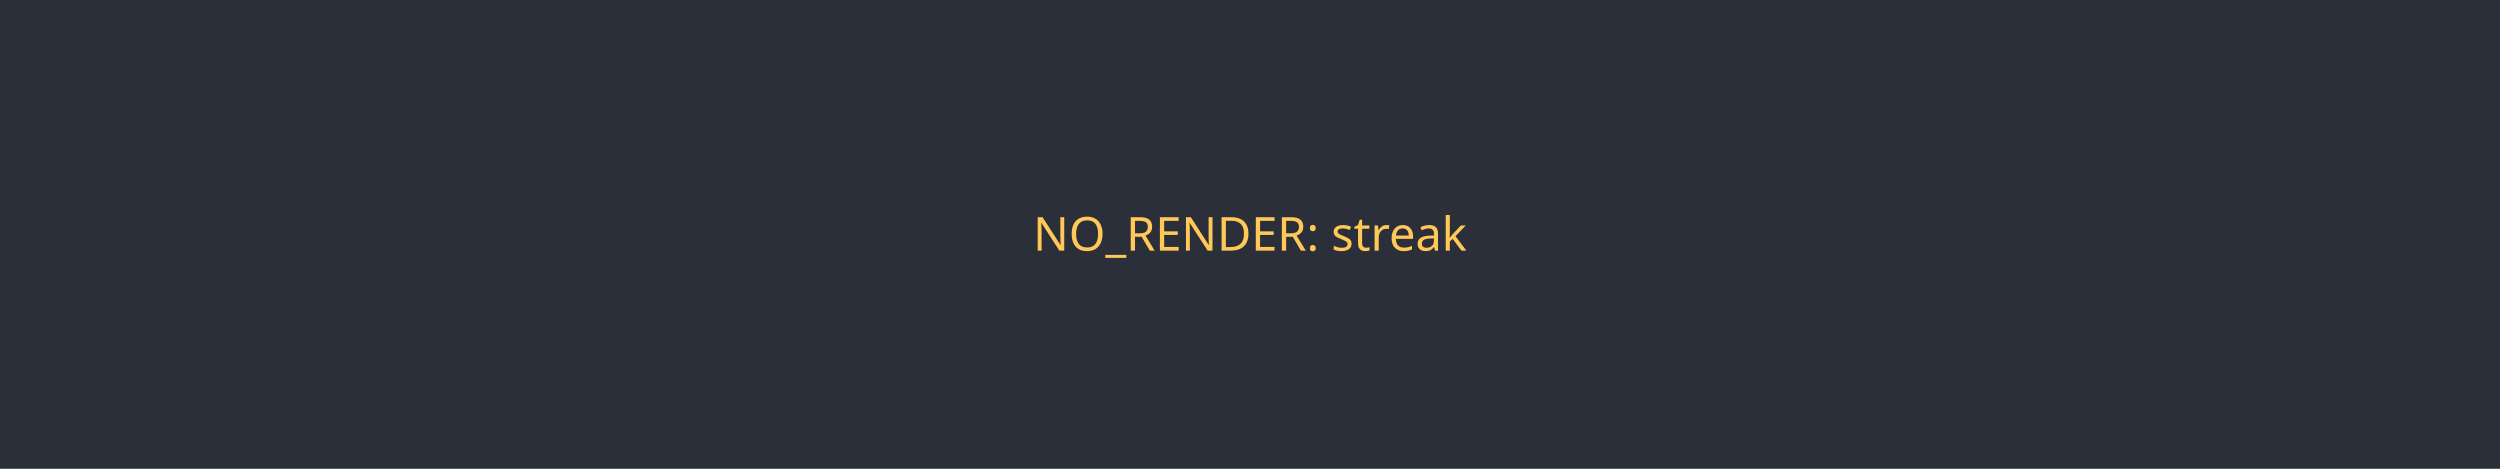
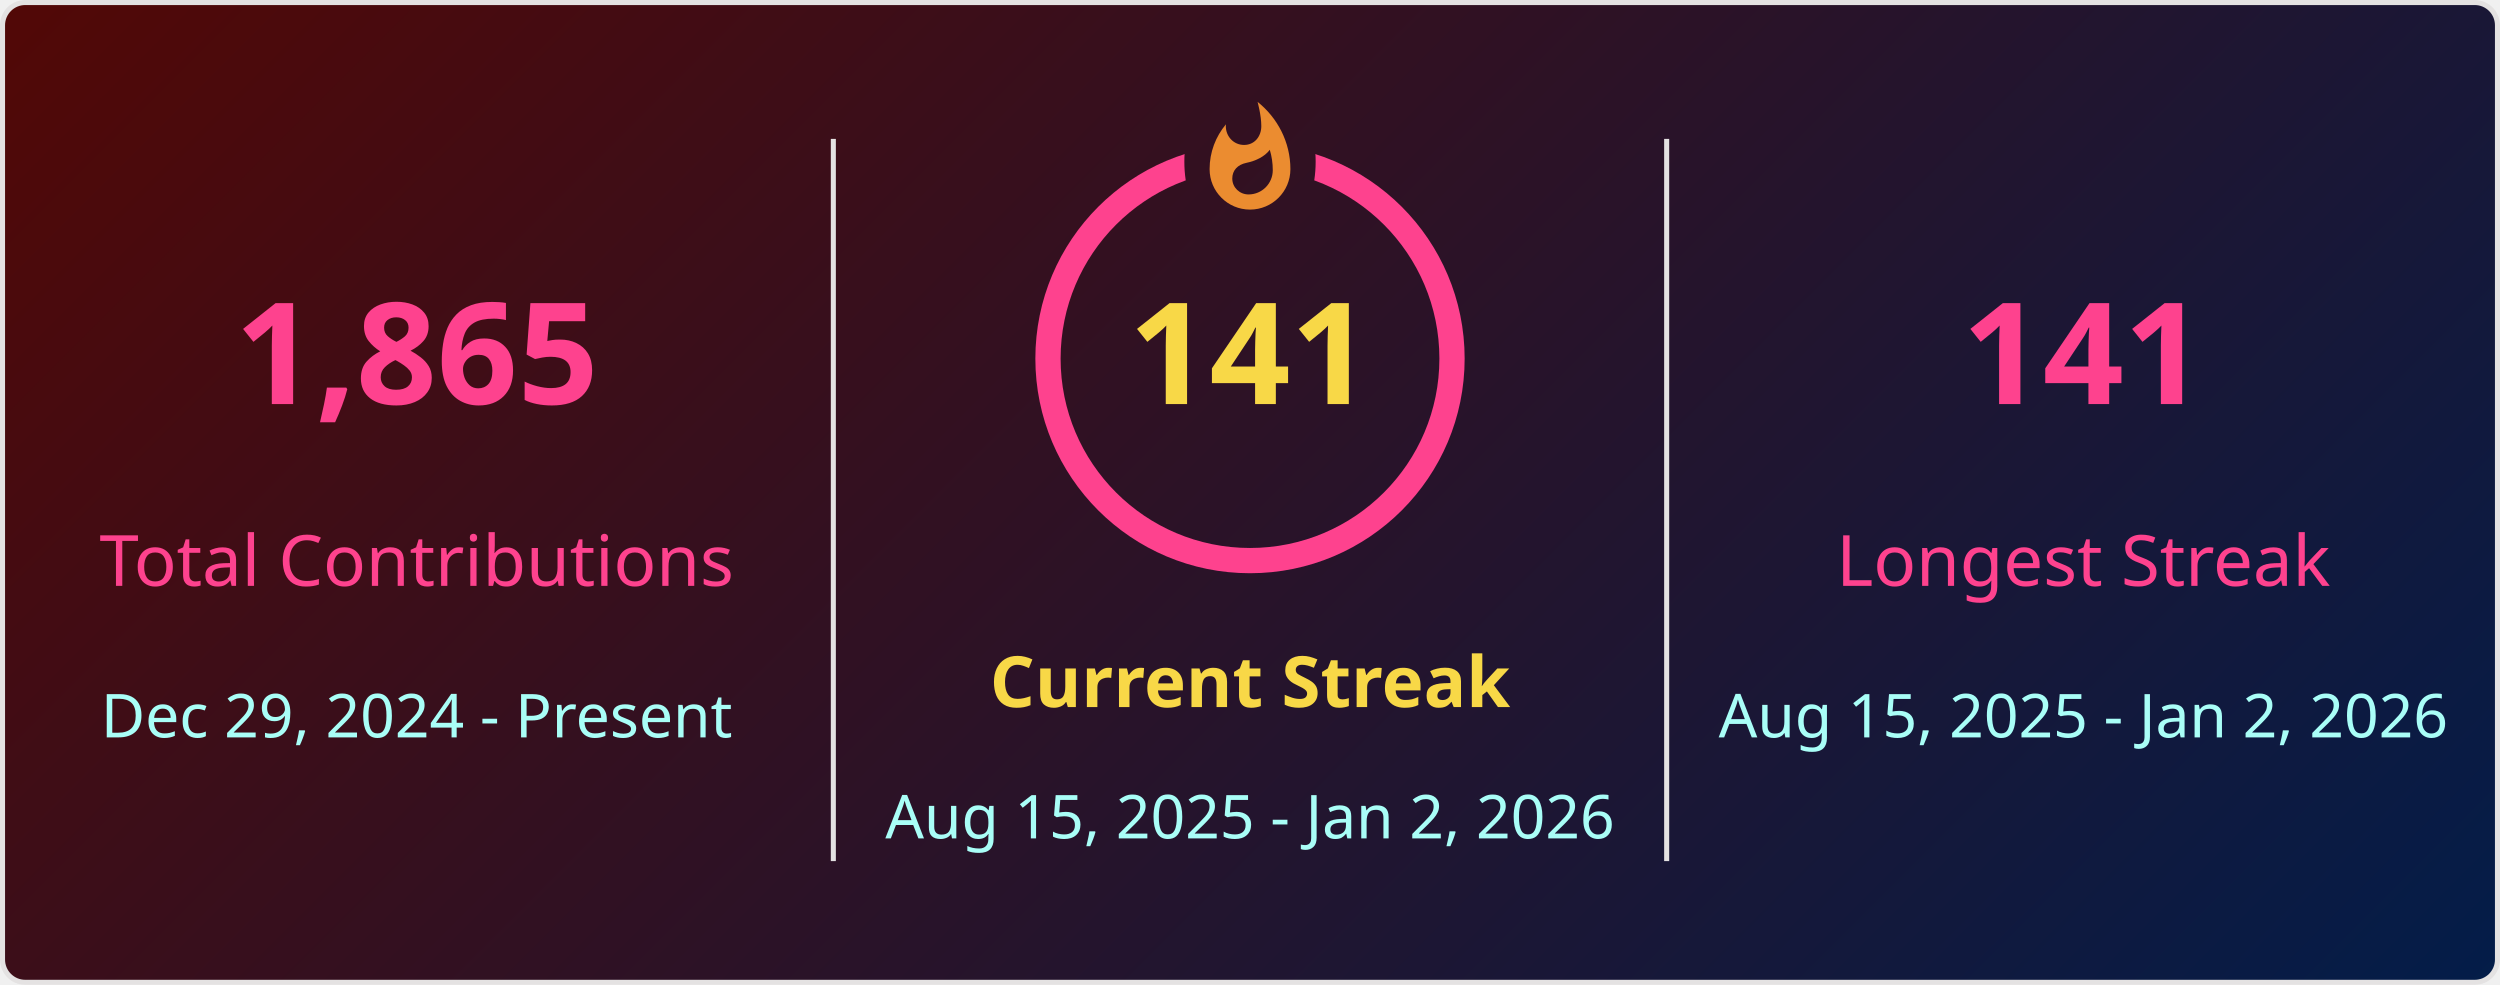
- <svg xmlns="http://www.w3.org/2000/svg" width="640" height="120">
-   <rect width="100%" height="100%" fill="#2b2f3a" />
-   <text x="50%" y="50%" fill="#ffc857" dominant-baseline="middle" text-anchor="middle" font-family="sans-serif">NO_RENDER: streak</text>
+ <svg xmlns="http://www.w3.org/2000/svg" style="isolation: isolate" viewBox="0 0 495 195" width="495px" height="195px" direction="ltr">
+   <defs>
+     <clipPath id="outer_rectangle">
+       <rect width="495" height="195" rx="4.5" />
+     </clipPath>
+     <mask id="mask_out_ring_behind_fire">
+       <rect width="495" height="195" fill="white" />
+       <ellipse id="mask-ellipse" cx="247.5" cy="32" rx="13" ry="18" fill="black" />
+     </mask>
+     <linearGradient id="bggrad-2a8f616c" gradientUnits="userSpaceOnUse" gradientTransform="rotate(45)">
+       <stop offset="0%" stop-color="#520806" />
+       <stop offset="100%" stop-color="#021D4A" />
+     </linearGradient>
+   </defs>
+   <g clip-path="url(#outer_rectangle)">
+     <g style="isolation: isolate">
+       <rect stroke="#E4E2E2" fill="url(#bggrad-2a8f616c)" rx="4.5" x="0.5" y="0.5" width="494" height="194" />
+     </g>
+     <g style="isolation: isolate">
+       <line x1="165" y1="28" x2="165" y2="170" vector-effect="non-scaling-stroke" stroke-width="1" stroke="#E4E2E2" stroke-linejoin="miter" stroke-linecap="square" stroke-miterlimit="3" />
+       <line x1="330" y1="28" x2="330" y2="170" vector-effect="non-scaling-stroke" stroke-width="1" stroke="#E4E2E2" stroke-linejoin="miter" stroke-linecap="square" stroke-miterlimit="3" />
+     </g>
+     <g style="isolation: isolate">
+       <g transform="translate(82.5, 48)">
+         <text x="0" y="32" stroke-width="0" text-anchor="middle" fill="#FE428E" stroke="none" font-family="Segoe UI, Ubuntu, sans-serif" font-weight="700" font-size="28px" font-style="normal" style="opacity: 1; opacity: 1;">1,865</text>
+       </g>
+       <g transform="translate(82.5, 84)">
+         <text x="0" y="32" stroke-width="0" text-anchor="middle" fill="#FE428E" stroke="none" font-family="Segoe UI, Ubuntu, sans-serif" font-weight="400" font-size="14px" font-style="normal" style="opacity: 1; opacity: 1;">Total Contributions</text>
+       </g>
+       <g transform="translate(82.5, 114)">
+         <text x="0" y="32" stroke-width="0" text-anchor="middle" fill="#A9FEF7" stroke="none" font-family="Segoe UI, Ubuntu, sans-serif" font-weight="400" font-size="12px" font-style="normal" style="opacity: 1; opacity: 1;">Dec 29, 2024 - Present</text>
+       </g>
+     </g>
+     <g style="isolation: isolate">
+       <g transform="translate(247.5, 108)">
+         <text x="0" y="32" stroke-width="0" text-anchor="middle" fill="#F8D847" stroke="none" font-family="Segoe UI, Ubuntu, sans-serif" font-weight="700" font-size="14px" font-style="normal" style="opacity: 1; opacity: 1;">Current Streak</text>
+       </g>
+       <g transform="translate(247.5, 145)">
+         <text x="0" y="21" stroke-width="0" text-anchor="middle" fill="#A9FEF7" stroke="none" font-family="Segoe UI, Ubuntu, sans-serif" font-weight="400" font-size="12px" font-style="normal" style="opacity: 1; opacity: 1;">Aug 15, 2025 - Jan 2, 2026</text>
+       </g>
+       <g mask="url(#mask_out_ring_behind_fire)">
+         <circle cx="247.5" cy="71" r="40" fill="none" stroke="#FE428E" stroke-width="5" style="opacity: 1; opacity: 1;" />
+       </g>
+       <g transform="translate(247.5, 19.5)" stroke-opacity="0" style="opacity: 1; opacity: 1;">
+         <path d="M -12 -0.5 L 15 -0.5 L 15 23.5 L -12 23.5 L -12 -0.5 Z" fill="none" />
+         <path d="M 1.5 0.67 C 1.5 0.67 2.24 3.32 2.24 5.47 C 2.24 7.53 0.89 9.2 -1.17 9.2 C -3.23 9.2 -4.79 7.53 -4.79 5.47 L -4.76 5.11 C -6.78 7.51 -8 10.62 -8 13.99 C -8 18.41 -4.42 22 0 22 C 4.42 22 8 18.41 8 13.99 C 8 8.6 5.41 3.79 1.5 0.67 Z M -0.29 19 C -2.07 19 -3.51 17.6 -3.51 15.86 C -3.51 14.24 -2.46 13.1 -0.7 12.74 C 1.07 12.38 2.9 11.53 3.92 10.16 C 4.31 11.45 4.51 12.81 4.51 14.2 C 4.51 16.85 2.36 19 -0.29 19 Z" fill="#EB8C30" stroke-opacity="0" />
+       </g>
+       <g transform="translate(247.5, 48)">
+         <text x="0" y="32" stroke-width="0" text-anchor="middle" fill="#F8D847" stroke="none" font-family="Segoe UI, Ubuntu, sans-serif" font-weight="700" font-size="28px" font-style="normal" style="font-size: 28px;">141</text>
+       </g>
+     </g>
+     <g style="isolation: isolate">
+       <g transform="translate(412.5, 48)">
+         <text x="0" y="32" stroke-width="0" text-anchor="middle" fill="#FE428E" stroke="none" font-family="Segoe UI, Ubuntu, sans-serif" font-weight="700" font-size="28px" font-style="normal" style="opacity: 1; opacity: 1;">141</text>
+       </g>
+       <g transform="translate(412.5, 84)">
+         <text x="0" y="32" stroke-width="0" text-anchor="middle" fill="#FE428E" stroke="none" font-family="Segoe UI, Ubuntu, sans-serif" font-weight="400" font-size="14px" font-style="normal" style="opacity: 1; opacity: 1;">Longest Streak</text>
+       </g>
+       <g transform="translate(412.5, 114)">
+         <text x="0" y="32" stroke-width="0" text-anchor="middle" fill="#A9FEF7" stroke="none" font-family="Segoe UI, Ubuntu, sans-serif" font-weight="400" font-size="12px" font-style="normal" style="opacity: 1; opacity: 1;">Aug 15, 2025 - Jan 2, 2026</text>
+       </g>
+     </g>
+   </g>
</svg>
